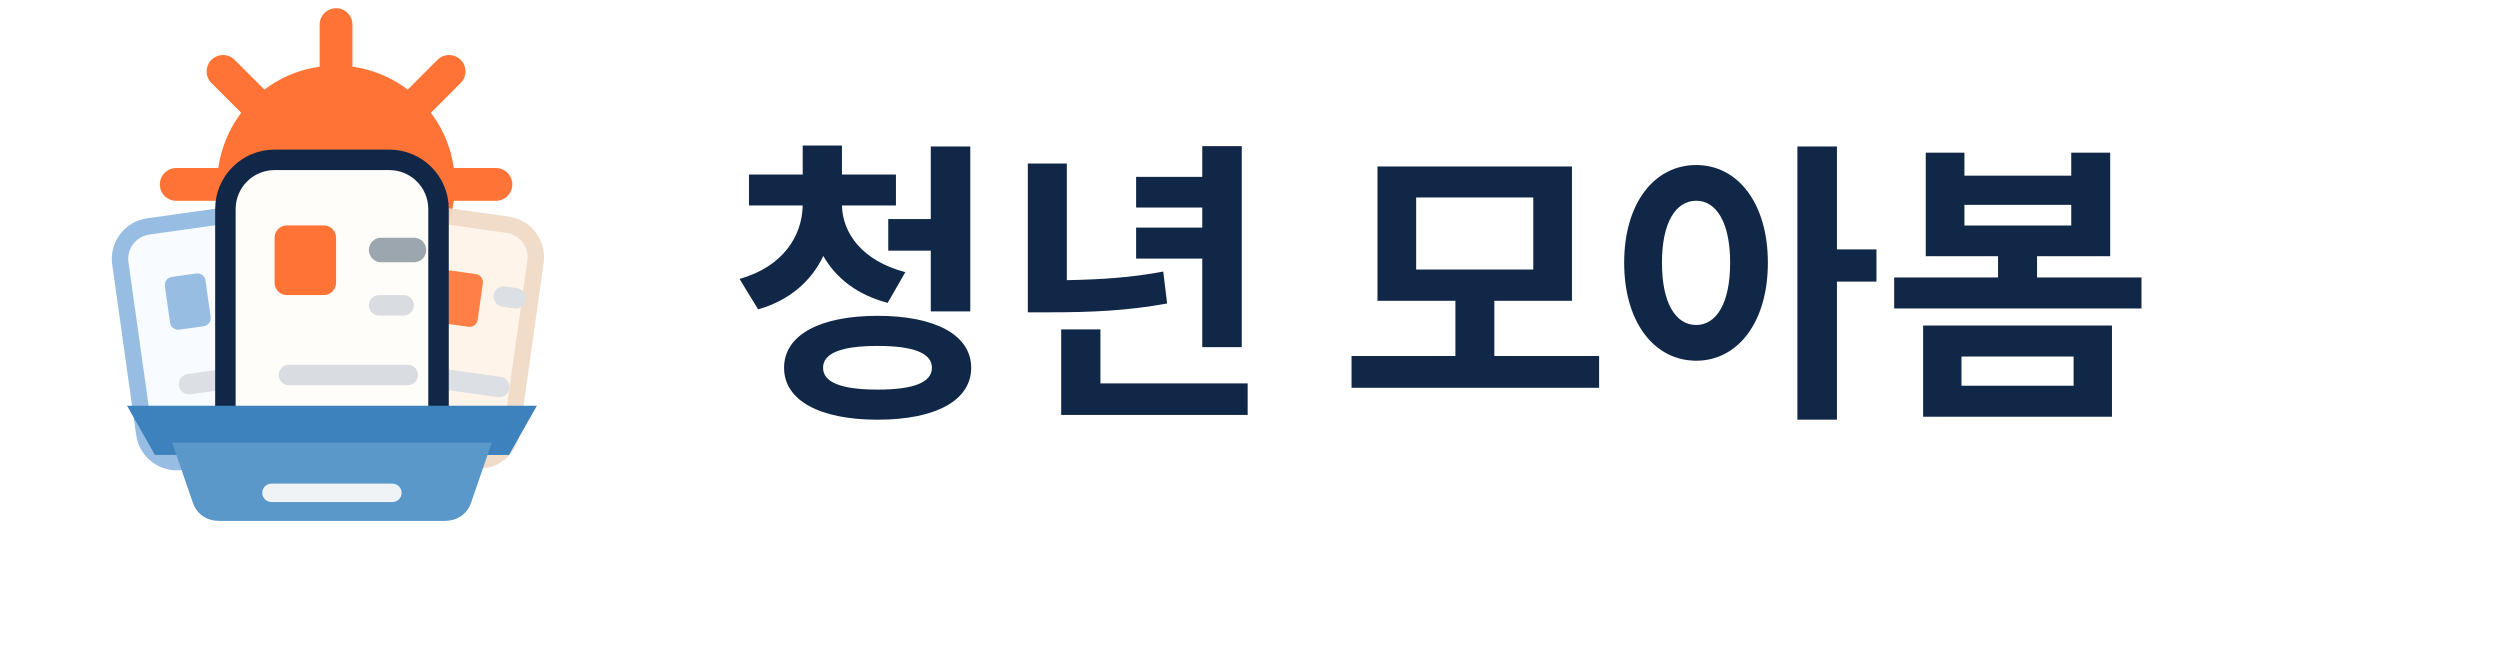
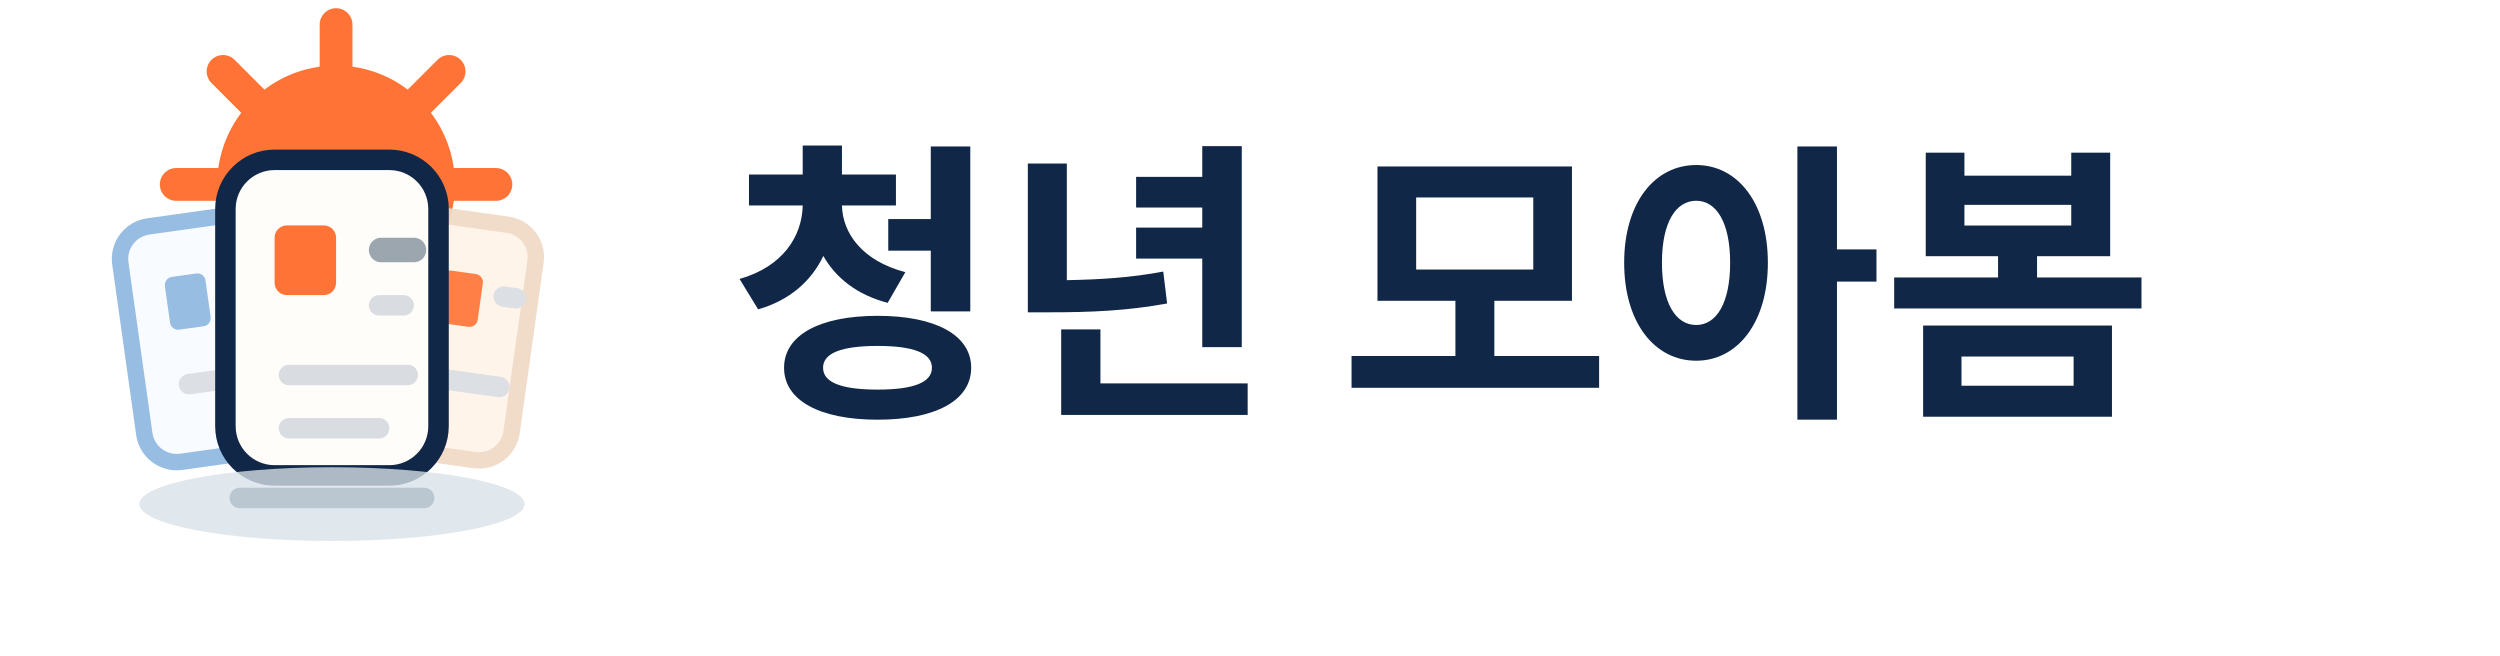
<svg xmlns="http://www.w3.org/2000/svg" viewBox="0 0 610 160" width="610" height="160" role="img" aria-labelledby="title desc">
  <defs>
    <style>
      .wordmark {
        fill: #102747;
        font-family: "Noto Sans KR", "Pretendard", "Apple SD Gothic Neo", sans-serif;
        font-size: 72px;
        font-weight: 800;
        letter-spacing: 0;
      }
-       .basket { fill: #5b98ca; }
-       .basket-lip { fill: #3d82bd; }
+       .ground { fill: #d9e1e8; opacity: .78; }
+       .ground-line { fill: #aebbc7; opacity: .75; }
      .sun { fill: #ff7436; }
      .sun-ray { fill: none; stroke: #ff7436; stroke-width: 8; stroke-linecap: round; }
      .paper { fill: #fffdf9; }
      .paper-stroke { stroke: #102747; }
      .paper-side-blue { fill: #f7fbff; stroke: #8fb7df; stroke-width: 4; }
      .paper-side-warm { fill: #fff3e7; stroke: #f0d8c4; stroke-width: 4; }
      .detail-blue { fill: #8fb7df; }
      .line { fill: #9ca6af; }
      .line-soft { fill: #d9dde2; }
    </style>
  </defs>
  <g>
    <g aria-hidden="true">
      <line class="sun-ray" x1="82" y1="6" x2="82" y2="19" />
      <line class="sun-ray" x1="82" y1="6" x2="82" y2="19" transform="rotate(-45 82 45)" />
      <line class="sun-ray" x1="82" y1="6" x2="82" y2="19" transform="rotate(45 82 45)" />
      <line class="sun-ray" x1="82" y1="6" x2="82" y2="19" transform="rotate(-90 82 45)" />
      <line class="sun-ray" x1="82" y1="6" x2="82" y2="19" transform="rotate(90 82 45)" />
    </g>
    <circle class="sun" cx="82" cy="45" r="29" />
    <g opacity=".92" transform="rotate(-8 47 82)">
      <rect class="paper-side-blue" x="32" y="54" width="32" height="58" rx="8" />
      <rect class="detail-blue" x="42" y="67" width="10" height="13" rx="2" />
      <rect class="line-soft" x="55" y="69" width="8" height="5" rx="2.5" />
      <rect class="line-soft" x="42" y="91" width="20" height="5" rx="2.5" />
    </g>
    <g opacity=".92" transform="rotate(8 116 82)">
      <rect class="paper-side-warm" x="96" y="54" width="32" height="58" rx="8" />
      <rect class="sun" x="106" y="67" width="10" height="13" rx="2" />
      <rect class="line-soft" x="119" y="69" width="8" height="5" rx="2.5" />
      <rect class="line-soft" x="106" y="91" width="20" height="5" rx="2.5" />
    </g>
    <rect class="paper paper-stroke" x="55" y="39" width="52" height="77" rx="12" stroke-width="5" />
    <rect class="sun" x="67" y="55" width="15" height="17" rx="3" />
    <rect class="line" x="90" y="58" width="14" height="6" rx="3" />
    <rect class="line-soft" x="90" y="72" width="11" height="5" rx="2.5" />
    <rect class="line-soft" x="68" y="89" width="34" height="5" rx="2.5" />
    <rect class="line-soft" x="68" y="102" width="27" height="5" rx="2.5" />
-     <path class="basket-lip" d="M31 99h100l-6.8 12H37.8L31 99Z" />
-     <path class="basket" d="M42 108h78l-5 14.5c-1 3-3.4 4.6-6.6 4.6H53.6c-3.2 0-5.6-1.6-6.6-4.6L42 108Z" />
-     <rect class="paper" x="64" y="118" width="34" height="4.5" rx="2.25" opacity=".9" />
+     <ellipse class="ground" cx="81" cy="123" rx="47" ry="9" />
+     <rect class="ground-line" x="56" y="119" width="50" height="5" rx="2.5" />
  </g>
  <text class="wordmark" x="178" y="96">청년 모아봄</text>
</svg>
